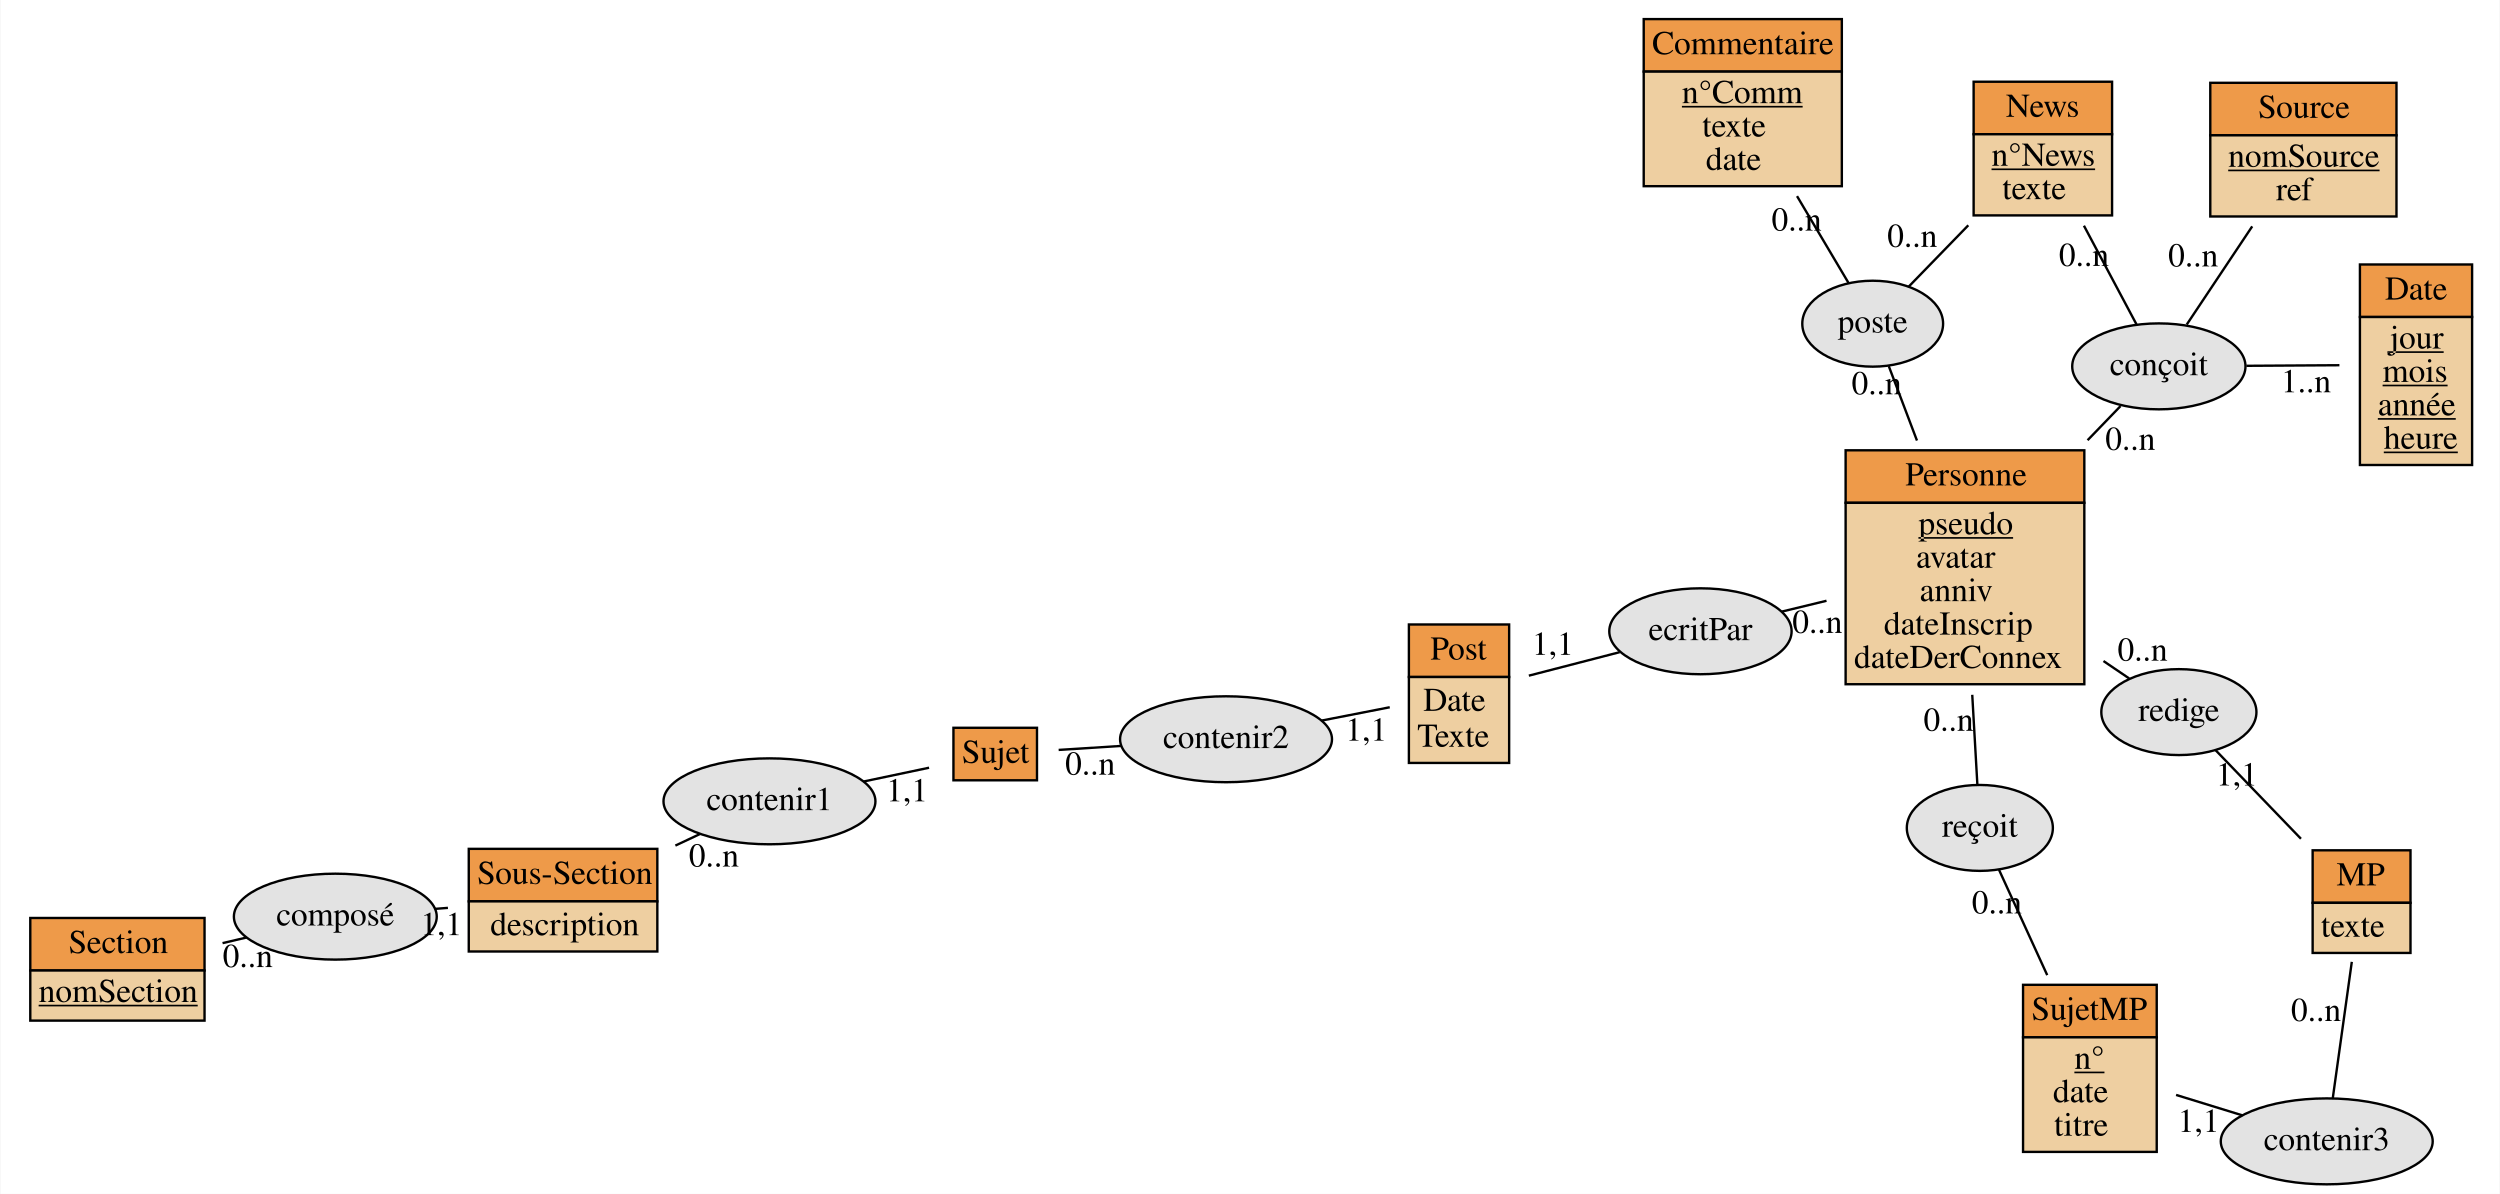
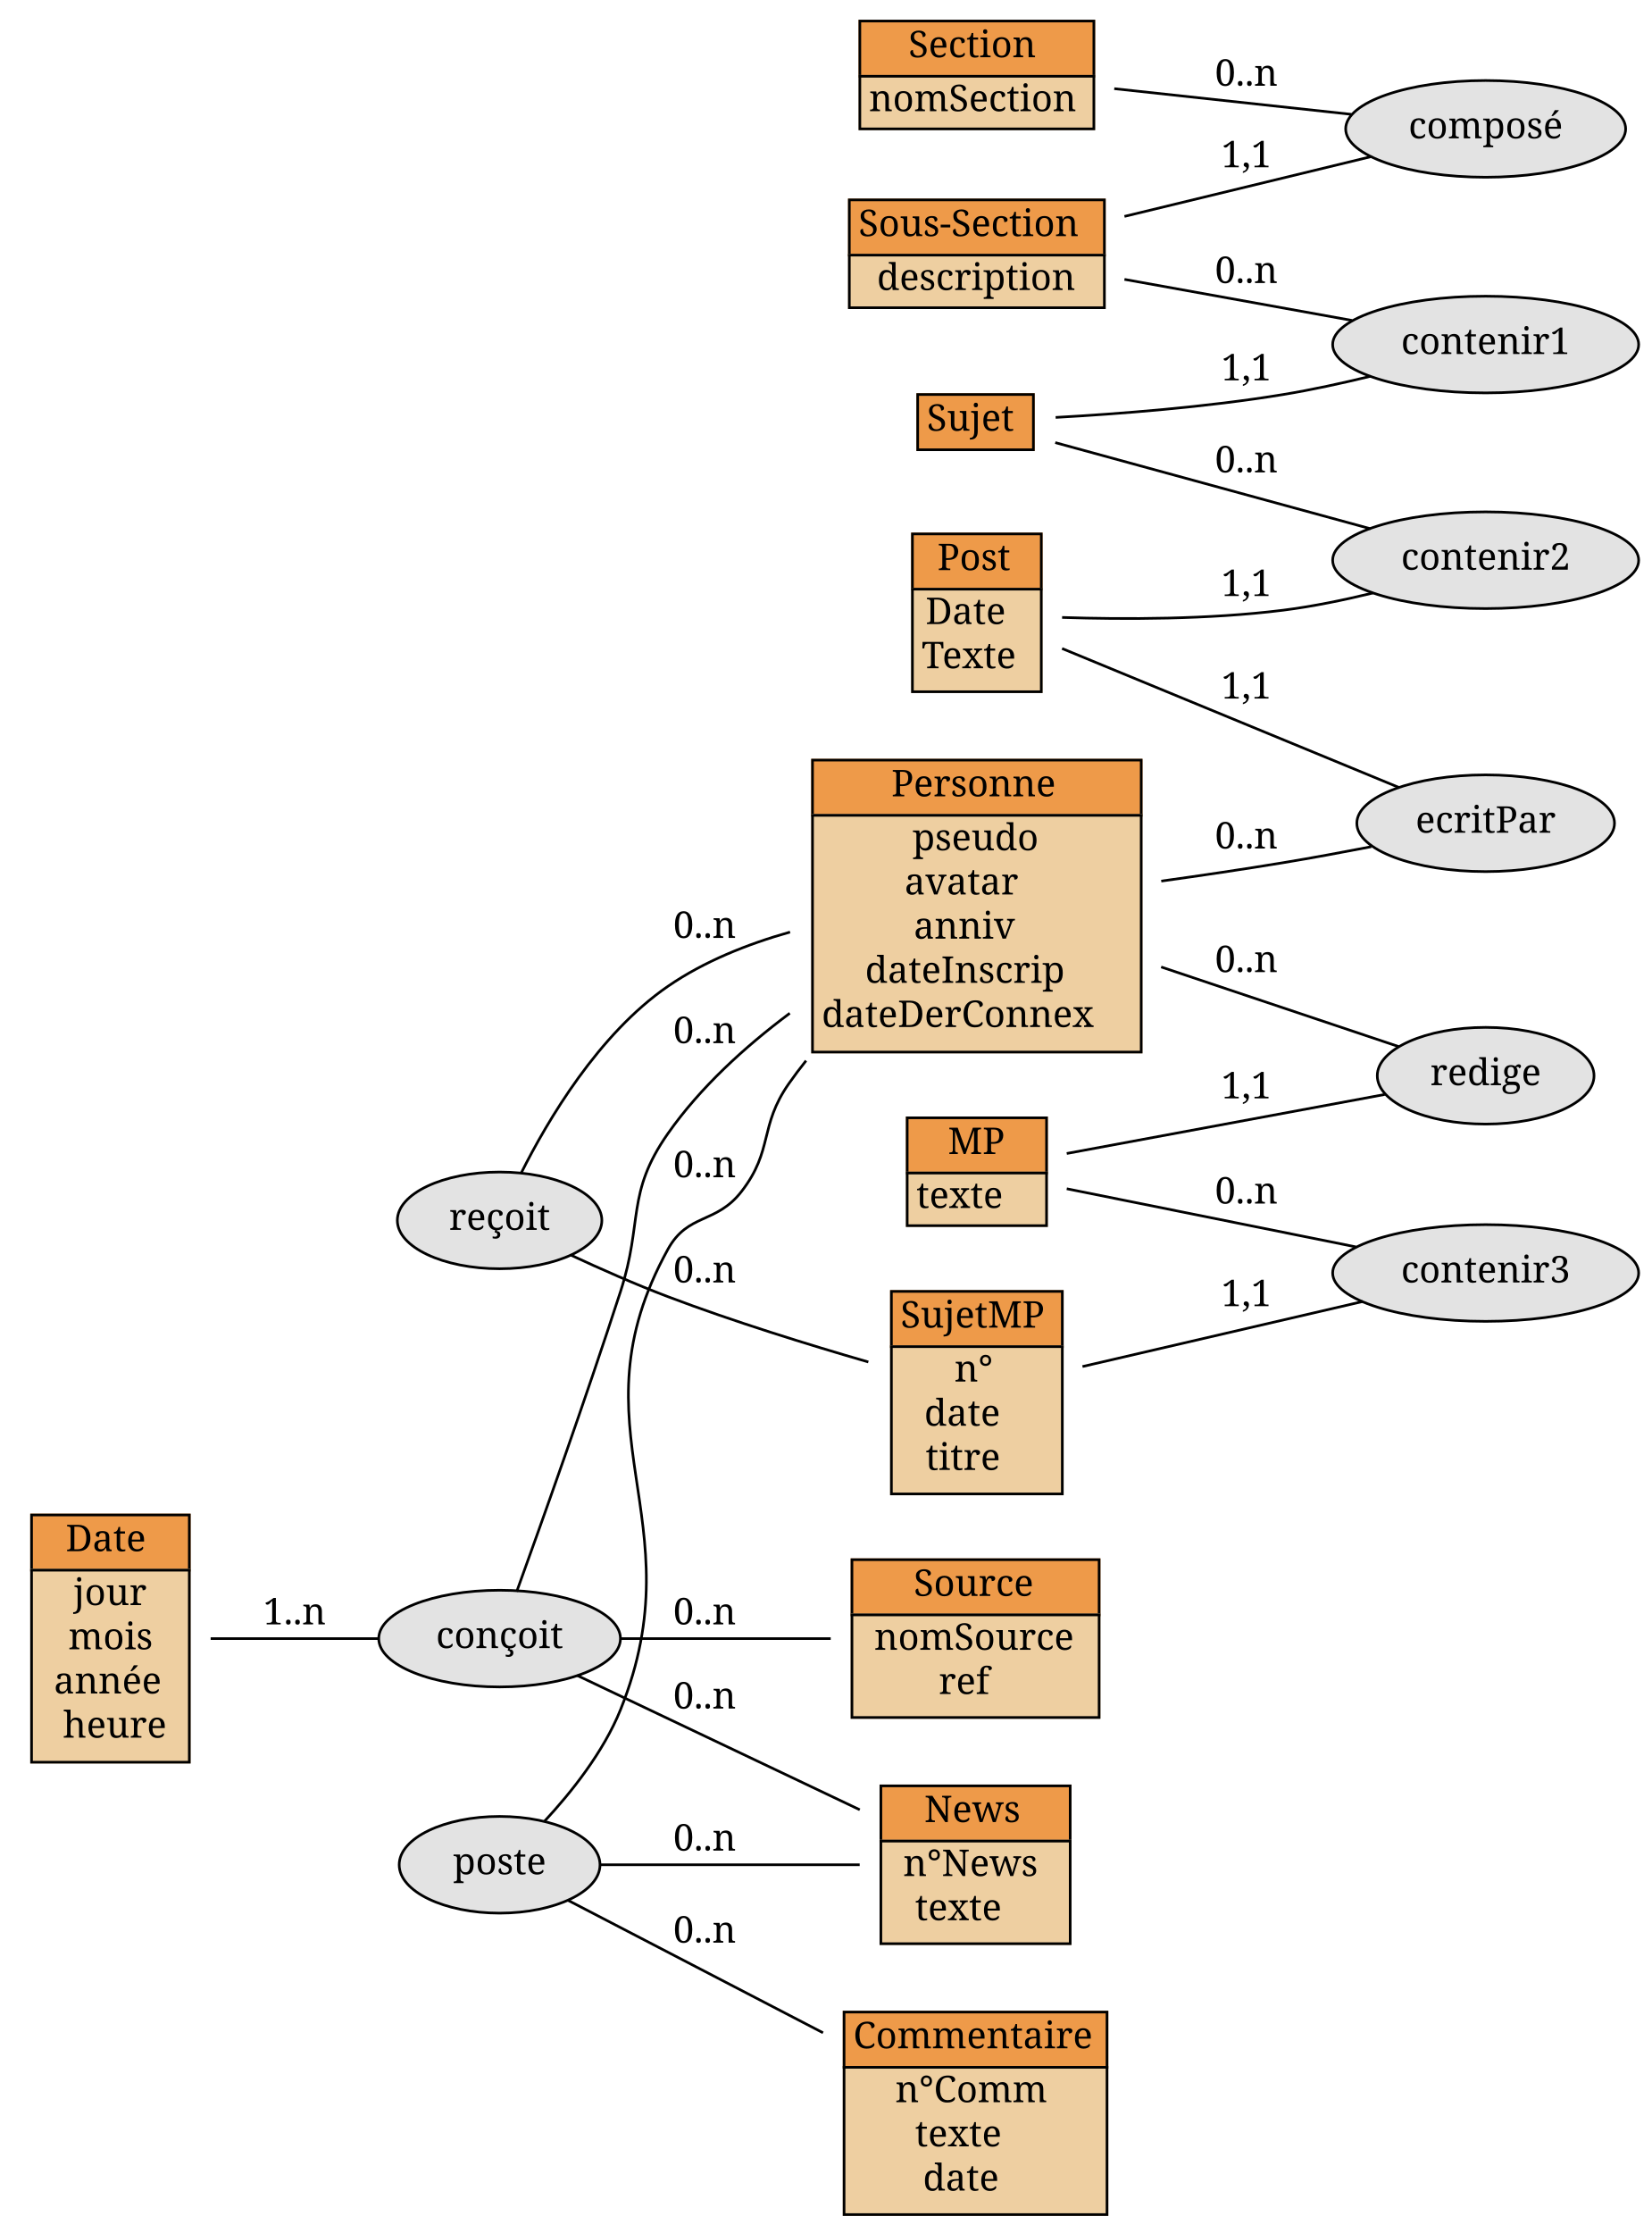
- <svg xmlns="http://www.w3.org/2000/svg" width="1047pt" height="500pt" viewBox="0.00 0.00 1046.96 500.16">
-   <g id="graph0" class="graph" transform="scale(1 1) rotate(0) translate(4 496.156)">
-     <polygon fill="white" stroke="none" points="-4,4 -4,-496.156 1042.96,-496.156 1042.96,4 -4,4" />
+ <svg xmlns="http://www.w3.org/2000/svg" width="628pt" height="849pt" viewBox="0.00 0.00 628.00 849.00">
+   <g id="graph1" class="graph" transform="scale(1 1) rotate(0) translate(4 845)">
+     <polygon fill="white" stroke="white" points="-4,5 -4,-845 625,-845 625,5 -4,5" />
    <g id="node1" class="node">
-       <polygon fill="#ee9a49" stroke="none" points="8.5,-89.585 8.5,-111.585 81.5,-111.585 81.5,-89.585 8.5,-89.585" />
-       <polygon fill="none" stroke="black" points="8.5,-89.585 8.5,-111.585 81.5,-111.585 81.5,-89.585 8.5,-89.585" />
-       <text text-anchor="start" x="24.5" y="-96.885" font-family="Times,serif" font-size="14.00">Section</text>
-       <polygon fill="#eecfa1" stroke="none" points="8.5,-68.585 8.5,-89.585 81.5,-89.585 81.5,-68.585 8.5,-68.585" />
-       <polygon fill="none" stroke="black" points="8.5,-68.585 8.5,-89.585 81.5,-89.585 81.5,-68.585 8.5,-68.585" />
-       <text text-anchor="start" x="12" y="-76.385" font-family="Times,serif" text-decoration="underline" font-size="14.00">nomSection</text>
+       <polygon fill="#ee9a49" stroke="#ee9a49" points="323,-816 323,-837 412,-837 412,-816 323,-816" />
+       <polygon fill="none" stroke="black" points="323,-816 323,-837 412,-837 412,-816 323,-816" />
+       <text text-anchor="start" x="341.5" y="-823.233" font-family="Times Roman,serif" font-size="14.00">Section</text>
+       <polygon fill="#eecfa1" stroke="#eecfa1" points="323,-796 323,-816 412,-816 412,-796 323,-796" />
+       <polygon fill="none" stroke="black" points="323,-796 323,-816 412,-816 412,-796 323,-796" />
+       <text text-anchor="start" x="326.5" y="-802.733" font-family="Times Roman,serif" font-size="14.00">nomSection</text>
    </g>
    <g id="node2" class="node">
-       <ellipse fill="#e3e3e3" stroke="black" cx="136.288" cy="-112.141" rx="42.494" ry="18" />
-       <text text-anchor="middle" x="136.288" y="-108.441" font-family="Times,serif" font-size="14.00">composé</text>
-     </g>
-     <g id="edge1" class="edge">
-       <path fill="none" stroke="black" d="M89.049,-101.047C92.429,-101.841 95.819,-102.637 99.145,-103.418" />
-       <text text-anchor="middle" x="99.597" y="-91.033" font-family="Times,serif" font-size="14.00">0..n</text>
-     </g>
-     <g id="node3" class="node">
-       <polygon fill="#ee9a49" stroke="none" points="192.193,-118.543 192.193,-140.543 271.193,-140.543 271.193,-118.543 192.193,-118.543" />
-       <polygon fill="none" stroke="black" points="192.193,-118.543 192.193,-140.543 271.193,-140.543 271.193,-118.543 192.193,-118.543" />
-       <text text-anchor="start" x="195.693" y="-125.843" font-family="Times,serif" font-size="14.00">Sous-Section</text>
-       <polygon fill="#eecfa1" stroke="none" points="192.193,-97.543 192.193,-118.543 271.193,-118.543 271.193,-97.543 192.193,-97.543" />
-       <polygon fill="none" stroke="black" points="192.193,-97.543 192.193,-118.543 271.193,-118.543 271.193,-97.543 192.193,-97.543" />
-       <text text-anchor="start" x="201.193" y="-104.343" font-family="Times,serif" font-size="14.00">description</text>
+       <ellipse fill="#e3e3e3" stroke="black" cx="561" cy="-796" rx="53.238" ry="18.385" />
+       <text text-anchor="middle" x="561" y="-792.4" font-family="Times Roman,serif" font-size="14.00">composé</text>
    </g>
    <g id="edge2" class="edge">
-       <path fill="none" stroke="black" d="M183.462,-115.82C181.616,-115.676 179.77,-115.532 177.936,-115.389" />
-       <text text-anchor="middle" x="180.699" y="-104.404" font-family="Times,serif" font-size="14.00">1,1</text>
+       <path fill="none" stroke="black" d="M419.755,-811.289C447.806,-808.253 482.138,-804.537 509.931,-801.528" />
+       <text text-anchor="middle" x="470" y="-812.4" font-family="Times Roman,serif" font-size="14.00">0..n</text>
    </g>
    <g id="node4" class="node">
-       <ellipse fill="#e3e3e3" stroke="black" cx="318.167" cy="-160.453" rx="44.393" ry="18" />
-       <text text-anchor="middle" x="318.167" y="-156.753" font-family="Times,serif" font-size="14.00">contenir1</text>
-     </g>
-     <g id="edge3" class="edge">
-       <path fill="none" stroke="black" d="M278.752,-141.913C282.242,-143.555 285.696,-145.18 289.025,-146.745" />
-       <text text-anchor="middle" x="294.888" y="-133.129" font-family="Times,serif" font-size="14.00">0..n</text>
-     </g>
-     <g id="node5" class="node">
-       <polygon fill="#ee9a49" stroke="none" points="395.243,-169.262 395.243,-191.262 430.243,-191.262 430.243,-169.262 395.243,-169.262" />
-       <polygon fill="none" stroke="black" points="395.243,-169.262 395.243,-191.262 430.243,-191.262 430.243,-169.262 395.243,-169.262" />
-       <text text-anchor="start" x="398.743" y="-176.562" font-family="Times,serif" font-size="14.00">Sujet</text>
+       <polygon fill="#ee9a49" stroke="#ee9a49" points="319,-748 319,-769 416,-769 416,-748 319,-748" />
+       <polygon fill="none" stroke="black" points="319,-748 319,-769 416,-769 416,-748 319,-748" />
+       <text text-anchor="start" x="322.5" y="-755.233" font-family="Times Roman,serif" font-size="14.00">Sous-Section</text>
+       <polygon fill="#eecfa1" stroke="#eecfa1" points="319,-728 319,-748 416,-748 416,-728 319,-728" />
+       <polygon fill="none" stroke="black" points="319,-728 319,-748 416,-748 416,-728 319,-728" />
+       <text text-anchor="start" x="329.5" y="-734.733" font-family="Times Roman,serif" font-size="14.00">description</text>
    </g>
    <g id="edge4" class="edge">
-       <path fill="none" stroke="black" d="M385.033,-174.533C376.459,-172.727 366.809,-170.695 357.564,-168.749" />
-       <text text-anchor="middle" x="375.798" y="-160.441" font-family="Times,serif" font-size="14.00">1,1</text>
+       <path fill="none" stroke="black" d="M423.634,-762.721C453.607,-769.982 489.839,-778.76 517.565,-785.477" />
+       <text text-anchor="middle" x="470" y="-781.4" font-family="Times Roman,serif" font-size="14.00">1,1</text>
    </g>
    <g id="node6" class="node">
-       <ellipse fill="#e3e3e3" stroke="black" cx="509.44" cy="-186.459" rx="44.393" ry="18" />
-       <text text-anchor="middle" x="509.44" y="-182.759" font-family="Times,serif" font-size="14.00">contenir2</text>
-     </g>
-     <g id="edge5" class="edge">
-       <path fill="none" stroke="black" d="M439.318,-181.989C447.519,-182.511 456.745,-183.1 465.744,-183.673" />
-       <text text-anchor="middle" x="452.531" y="-171.631" font-family="Times,serif" font-size="14.00">0..n</text>
+       <ellipse fill="#e3e3e3" stroke="black" cx="561" cy="-714" rx="58.188" ry="18.385" />
+       <text text-anchor="middle" x="561" y="-710.4" font-family="Times Roman,serif" font-size="14.00">contenir1</text>
+     </g>
+     <g id="edge6" class="edge">
+       <path fill="none" stroke="black" d="M423.634,-738.782C451.035,-733.839 483.666,-727.952 510.248,-723.156" />
+       <text text-anchor="middle" x="470" y="-737.4" font-family="Times Roman,serif" font-size="14.00">0..n</text>
    </g>
    <g id="node7" class="node">
-       <polygon fill="#ee9a49" stroke="none" points="586.045,-212.537 586.045,-234.537 628.045,-234.537 628.045,-212.537 586.045,-212.537" />
-       <polygon fill="none" stroke="black" points="586.045,-212.537 586.045,-234.537 628.045,-234.537 628.045,-212.537 586.045,-212.537" />
-       <text text-anchor="start" x="595.045" y="-219.837" font-family="Times,serif" font-size="14.00">Post</text>
-       <polygon fill="#eecfa1" stroke="none" points="586.045,-176.537 586.045,-212.537 628.045,-212.537 628.045,-176.537 586.045,-176.537" />
-       <polygon fill="none" stroke="black" points="586.045,-176.537 586.045,-212.537 628.045,-212.537 628.045,-176.537 586.045,-176.537" />
-       <text text-anchor="start" x="592.045" y="-198.337" font-family="Times,serif" font-size="14.00">Date </text>
-       <text text-anchor="start" x="589.545" y="-183.337" font-family="Times,serif" font-size="14.00"> Texte</text>
-     </g>
-     <g id="edge6" class="edge">
-       <path fill="none" stroke="black" d="M578.025,-199.865C569.034,-198.107 558.964,-196.139 549.369,-194.264" />
-       <text text-anchor="middle" x="568.197" y="-185.864" font-family="Times,serif" font-size="14.00">1,1</text>
-     </g>
-     <g id="node8" class="node">
-       <ellipse fill="#e3e3e3" stroke="black" cx="708.187" cy="-231.691" rx="38.194" ry="18" />
-       <text text-anchor="middle" x="708.187" y="-227.991" font-family="Times,serif" font-size="14.00">ecritPar</text>
+       <polygon fill="#ee9a49" stroke="#ee9a49" points="345,-674 345,-695 389,-695 389,-674 345,-674" />
+       <polygon fill="none" stroke="black" points="345,-674 345,-695 389,-695 389,-674 345,-674" />
+       <text text-anchor="start" x="348.5" y="-681.233" font-family="Times Roman,serif" font-size="14.00">Sujet</text>
    </g>
    <g id="edge8" class="edge">
-       <path fill="none" stroke="black" d="M636.3,-213.102C648.201,-216.18 662.031,-219.756 674.364,-222.945" />
-       <text text-anchor="middle" x="646.332" y="-221.823" font-family="Times,serif" font-size="14.00">1,1</text>
-     </g>
-     <g id="node9" class="node">
-       <polygon fill="#ee9a49" stroke="none" points="769.006,-285.511 769.006,-307.511 869.006,-307.511 869.006,-285.511 769.006,-285.511" />
-       <polygon fill="none" stroke="black" points="769.006,-285.511 769.006,-307.511 869.006,-307.511 869.006,-285.511 769.006,-285.511" />
-       <text text-anchor="start" x="794.006" y="-292.811" font-family="Times,serif" font-size="14.00">Personne</text>
-       <polygon fill="#eecfa1" stroke="none" points="769.006,-209.511 769.006,-285.511 869.006,-285.511 869.006,-209.511 769.006,-209.511" />
-       <polygon fill="none" stroke="black" points="769.006,-209.511 769.006,-285.511 869.006,-285.511 869.006,-209.511 769.006,-209.511" />
-       <text text-anchor="start" x="799.506" y="-272.311" font-family="Times,serif" text-decoration="underline" font-size="14.00">pseudo</text>
-       <text text-anchor="start" x="798.506" y="-258.311" font-family="Times,serif" font-size="14.00"> avatar </text>
-       <text text-anchor="start" x="800.006" y="-244.311" font-family="Times,serif" font-size="14.00"> anniv </text>
-       <text text-anchor="start" x="785.006" y="-230.311" font-family="Times,serif" font-size="14.00"> dateInscrip </text>
-       <text text-anchor="start" x="772.506" y="-216.311" font-family="Times,serif" font-size="14.00"> dateDerConnex </text>
-     </g>
-     <g id="edge7" class="edge">
-       <path fill="none" stroke="black" d="M761,-244.473C754.611,-242.927 748.268,-241.392 742.313,-239.95" />
-       <text text-anchor="middle" x="757.156" y="-231.011" font-family="Times,serif" font-size="14.00">0..n</text>
+       <path fill="none" stroke="black" d="M397.464,-686.294C421.172,-687.617 454.834,-690.186 484,-695 494.868,-696.794 506.463,-699.322 517.27,-701.951" />
+       <text text-anchor="middle" x="470" y="-700.4" font-family="Times Roman,serif" font-size="14.00">1,1</text>
+     </g>
+     <g id="node10" class="node">
+       <ellipse fill="#e3e3e3" stroke="black" cx="561" cy="-632" rx="58.188" ry="18.385" />
+       <text text-anchor="middle" x="561" y="-628.4" font-family="Times Roman,serif" font-size="14.00">contenir2</text>
+     </g>
+     <g id="edge10" class="edge">
+       <path fill="none" stroke="black" d="M397.312,-676.719C429.496,-667.926 480.662,-653.948 517.221,-643.96" />
+       <text text-anchor="middle" x="470" y="-665.4" font-family="Times Roman,serif" font-size="14.00">0..n</text>
+     </g>
+     <g id="node11" class="node">
+       <polygon fill="#ee9a49" stroke="#ee9a49" points="343,-621 343,-642 392,-642 392,-621 343,-621" />
+       <polygon fill="none" stroke="black" points="343,-621 343,-642 392,-642 392,-621 343,-621" />
+       <text text-anchor="start" x="352.5" y="-628.233" font-family="Times Roman,serif" font-size="14.00">Post</text>
+       <polygon fill="#eecfa1" stroke="#eecfa1" points="343,-582 343,-621 392,-621 392,-582 343,-582" />
+       <polygon fill="none" stroke="black" points="343,-582 343,-621 392,-621 392,-582 343,-582" />
+       <text text-anchor="start" x="348" y="-607.733" font-family="Times Roman,serif" font-size="14.00">Date </text>
+       <text text-anchor="start" x="346.5" y="-590.933" font-family="Times Roman,serif" font-size="14.00"> Texte</text>
+     </g>
+     <g id="edge12" class="edge">
+       <path fill="none" stroke="black" d="M399.918,-610.242C423.438,-609.482 455.784,-609.448 484,-613 495.202,-614.41 507.128,-616.866 518.165,-619.554" />
+       <text text-anchor="middle" x="470" y="-618.4" font-family="Times Roman,serif" font-size="14.00">1,1</text>
    </g>
    <g id="node14" class="node">
-       <ellipse fill="#e3e3e3" stroke="black" cx="908.617" cy="-197.831" rx="32.494" ry="18" />
-       <text text-anchor="middle" x="908.617" y="-194.131" font-family="Times,serif" font-size="14.00">redige</text>
-     </g>
-     <g id="edge13" class="edge">
-       <path fill="none" stroke="black" d="M877.024,-219.224C880.792,-216.672 884.424,-214.213 887.798,-211.928" />
-       <text text-anchor="middle" x="893.411" y="-219.376" font-family="Times,serif" font-size="14.00">0..n</text>
-     </g>
-     <g id="node10" class="node">
-       <ellipse fill="#e3e3e3" stroke="black" cx="825.235" cy="-149.313" rx="30.595" ry="18" />
-       <text text-anchor="middle" x="825.235" y="-145.613" font-family="Times,serif" font-size="14.00">reçoit</text>
-     </g>
-     <g id="edge9" class="edge">
-       <path fill="none" stroke="black" d="M824.206,-167.345C823.612,-177.764 822.83,-191.471 822.054,-205.081" />
-       <text text-anchor="middle" x="812.13" y="-190.013" font-family="Times,serif" font-size="14.00">0..n</text>
-     </g>
-     <g id="node11" class="node">
-       <polygon fill="#ee9a49" stroke="none" points="843.338,-61.585 843.338,-83.585 899.338,-83.585 899.338,-61.585 843.338,-61.585" />
-       <polygon fill="none" stroke="black" points="843.338,-61.585 843.338,-83.585 899.338,-83.585 899.338,-61.585 843.338,-61.585" />
-       <text text-anchor="start" x="846.838" y="-68.885" font-family="Times,serif" font-size="14.00">SujetMP</text>
-       <polygon fill="#eecfa1" stroke="none" points="843.338,-13.585 843.338,-61.585 899.338,-61.585 899.338,-13.585 843.338,-13.585" />
-       <polygon fill="none" stroke="black" points="843.338,-13.585 843.338,-61.585 899.338,-61.585 899.338,-13.585 843.338,-13.585" />
-       <text text-anchor="start" x="864.838" y="-48.385" font-family="Times,serif" text-decoration="underline" font-size="14.00">n°</text>
-       <text text-anchor="start" x="855.838" y="-34.385" font-family="Times,serif" font-size="14.00"> date </text>
-       <text text-anchor="start" x="856.338" y="-20.385" font-family="Times,serif" font-size="14.00"> titre </text>
-     </g>
-     <g id="edge10" class="edge">
-       <path fill="none" stroke="black" d="M833.266,-131.767C838.838,-119.592 846.485,-102.885 853.464,-87.637" />
-       <text text-anchor="middle" x="832.365" y="-113.502" font-family="Times,serif" font-size="14.00">0..n</text>
-     </g>
-     <g id="node12" class="node">
-       <ellipse fill="#e3e3e3" stroke="black" cx="970.565" cy="-18" rx="44.393" ry="18" />
-       <text text-anchor="middle" x="970.565" y="-14.3" font-family="Times,serif" font-size="14.00">contenir3</text>
-     </g>
-     <g id="edge12" class="edge">
-       <path fill="none" stroke="black" d="M907.442,-37.457C916.53,-34.656 926.272,-31.653 935.317,-28.865" />
-       <text text-anchor="middle" x="916.88" y="-21.961" font-family="Times,serif" font-size="14.00">1,1</text>
-     </g>
-     <g id="node13" class="node">
-       <polygon fill="#ee9a49" stroke="none" points="964.654,-117.936 964.654,-139.936 1005.65,-139.936 1005.65,-117.936 964.654,-117.936" />
-       <polygon fill="none" stroke="black" points="964.654,-117.936 964.654,-139.936 1005.65,-139.936 1005.65,-117.936 964.654,-117.936" />
-       <text text-anchor="start" x="974.654" y="-125.236" font-family="Times,serif" font-size="14.00">MP</text>
-       <polygon fill="#eecfa1" stroke="none" points="964.654,-96.936 964.654,-117.936 1005.65,-117.936 1005.65,-96.936 964.654,-96.936" />
-       <polygon fill="none" stroke="black" points="964.654,-96.936 964.654,-117.936 1005.65,-117.936 1005.65,-96.936 964.654,-96.936" />
-       <text text-anchor="start" x="968.154" y="-103.736" font-family="Times,serif" font-size="14.00"> texte </text>
-     </g>
-     <g id="edge11" class="edge">
-       <path fill="none" stroke="black" d="M981.063,-93.205C978.568,-75.332 975.306,-51.96 973.084,-36.046" />
-       <text text-anchor="middle" x="966.074" y="-68.425" font-family="Times,serif" font-size="14.00">0..n</text>
+       <ellipse fill="#e3e3e3" stroke="black" cx="561" cy="-532" rx="48.998" ry="18.385" />
+       <text text-anchor="middle" x="561" y="-528.4" font-family="Times Roman,serif" font-size="14.00">ecritPar</text>
+     </g>
+     <g id="edge16" class="edge">
+       <path fill="none" stroke="black" d="M399.909,-598.429C435.692,-583.674 492.535,-560.233 528.253,-545.504" />
+       <text text-anchor="middle" x="470" y="-579.4" font-family="Times Roman,serif" font-size="14.00">1,1</text>
+     </g>
+     <g id="node15" class="node">
+       <polygon fill="#ee9a49" stroke="#ee9a49" points="305,-535 305,-556 430,-556 430,-535 305,-535" />
+       <polygon fill="none" stroke="black" points="305,-535 305,-556 430,-556 430,-535 305,-535" />
+       <text text-anchor="start" x="335" y="-542.233" font-family="Times Roman,serif" font-size="14.00">Personne</text>
+       <polygon fill="#eecfa1" stroke="#eecfa1" points="305,-445 305,-535 430,-535 430,-445 305,-445" />
+       <polygon fill="none" stroke="black" points="305,-445 305,-535 430,-535 430,-445 305,-445" />
+       <text text-anchor="start" x="343" y="-521.733" font-family="Times Roman,serif" font-size="14.00">pseudo</text>
+       <text text-anchor="start" x="340" y="-504.933" font-family="Times Roman,serif" font-size="14.00"> avatar </text>
+       <text text-anchor="start" x="343.5" y="-488.133" font-family="Times Roman,serif" font-size="14.00"> anniv </text>
+       <text text-anchor="start" x="325" y="-471.333" font-family="Times Roman,serif" font-size="14.00"> dateInscrip </text>
+       <text text-anchor="start" x="308.5" y="-454.533" font-family="Times Roman,serif" font-size="14.00"> dateDerConnex </text>
    </g>
    <g id="edge14" class="edge">
-       <path fill="none" stroke="black" d="M959.757,-144.769C947.976,-156.993 934.28,-171.204 924.027,-181.842" />
-       <text text-anchor="middle" x="932.892" y="-167.105" font-family="Times,serif" font-size="14.00">1,1</text>
-     </g>
-     <g id="node15" class="node">
-       <ellipse fill="#e3e3e3" stroke="black" cx="900.228" cy="-342.673" rx="36.294" ry="18" />
-       <text text-anchor="middle" x="900.228" y="-338.973" font-family="Times,serif" font-size="14.00">conçoit</text>
-     </g>
-     <g id="edge15" class="edge">
-       <path fill="none" stroke="black" d="M884.181,-326.046C880.021,-321.734 875.309,-316.852 870.368,-311.732" />
-       <text text-anchor="middle" x="888.275" y="-307.689" font-family="Times,serif" font-size="14.00">0..n</text>
-     </g>
-     <g id="node16" class="node">
-       <polygon fill="#ee9a49" stroke="none" points="921.776,-439.467 921.776,-461.467 999.776,-461.467 999.776,-439.467 921.776,-439.467" />
-       <polygon fill="none" stroke="black" points="921.776,-439.467 921.776,-461.467 999.776,-461.467 999.776,-439.467 921.776,-439.467" />
-       <text text-anchor="start" x="941.776" y="-446.767" font-family="Times,serif" font-size="14.00">Source</text>
-       <polygon fill="#eecfa1" stroke="none" points="921.776,-405.467 921.776,-439.467 999.776,-439.467 999.776,-405.467 921.776,-405.467" />
-       <polygon fill="none" stroke="black" points="921.776,-405.467 921.776,-439.467 999.776,-439.467 999.776,-405.467 921.776,-405.467" />
-       <text text-anchor="start" x="925.276" y="-426.267" font-family="Times,serif" font-size="14.00"> </text>
-       <text text-anchor="start" x="929.276" y="-426.267" font-family="Times,serif" text-decoration="underline" font-size="14.00">nomSource</text>
-       <text text-anchor="start" x="992.276" y="-426.267" font-family="Times,serif" font-size="14.00"> </text>
-       <text text-anchor="start" x="949.276" y="-412.267" font-family="Times,serif" font-size="14.00"> ref </text>
-     </g>
-     <g id="edge16" class="edge">
-       <path fill="none" stroke="black" d="M911.902,-360.179C919.669,-371.825 930.101,-387.469 939.333,-401.313" />
-       <text text-anchor="middle" x="914.618" y="-384.546" font-family="Times,serif" font-size="14.00">0..n</text>
+       <path fill="none" stroke="black" d="M437.629,-510.003C452.942,-512.138 469.033,-514.521 484,-517 494.883,-518.803 506.588,-520.966 517.505,-523.082" />
+       <text text-anchor="middle" x="470" y="-522.4" font-family="Times Roman,serif" font-size="14.00">0..n</text>
+     </g>
+     <g id="node26" class="node">
+       <ellipse fill="#e3e3e3" stroke="black" cx="561" cy="-436" rx="41.217" ry="18.385" />
+       <text text-anchor="middle" x="561" y="-432.4" font-family="Times Roman,serif" font-size="14.00">redige</text>
+     </g>
+     <g id="edge26" class="edge">
+       <path fill="none" stroke="black" d="M437.587,-477.35C468.464,-467.004 503.205,-455.364 527.942,-447.076" />
+       <text text-anchor="middle" x="470" y="-475.4" font-family="Times Roman,serif" font-size="14.00">0..n</text>
    </g>
    <g id="node18" class="node">
-       <polygon fill="#ee9a49" stroke="none" points="822.632,-439.918 822.632,-461.918 880.632,-461.918 880.632,-439.918 822.632,-439.918" />
-       <polygon fill="none" stroke="black" points="822.632,-439.918 822.632,-461.918 880.632,-461.918 880.632,-439.918 822.632,-439.918" />
-       <text text-anchor="start" x="836.132" y="-447.218" font-family="Times,serif" font-size="14.00">News</text>
-       <polygon fill="#eecfa1" stroke="none" points="822.632,-405.918 822.632,-439.918 880.632,-439.918 880.632,-405.918 822.632,-405.918" />
-       <polygon fill="none" stroke="black" points="822.632,-405.918 822.632,-439.918 880.632,-439.918 880.632,-405.918 822.632,-405.918" />
-       <text text-anchor="start" x="826.132" y="-426.718" font-family="Times,serif" font-size="14.00"> </text>
-       <text text-anchor="start" x="830.132" y="-426.718" font-family="Times,serif" text-decoration="underline" font-size="14.00">n°News</text>
-       <text text-anchor="start" x="873.132" y="-426.718" font-family="Times,serif" font-size="14.00"> </text>
-       <text text-anchor="start" x="834.632" y="-412.718" font-family="Times,serif" font-size="14.00"> texte </text>
-     </g>
-     <g id="edge17" class="edge">
-       <path fill="none" stroke="black" d="M890.859,-360.266C884.625,-371.97 876.252,-387.692 868.842,-401.604" />
-       <text text-anchor="middle" x="868.85" y="-384.735" font-family="Times,serif" font-size="14.00">0..n</text>
-     </g>
-     <g id="node17" class="node">
-       <polygon fill="#ee9a49" stroke="none" points="984.464,-363.353 984.464,-385.353 1031.46,-385.353 1031.46,-363.353 984.464,-363.353" />
-       <polygon fill="none" stroke="black" points="984.464,-363.353 984.464,-385.353 1031.46,-385.353 1031.46,-363.353 984.464,-363.353" />
-       <text text-anchor="start" x="994.964" y="-370.653" font-family="Times,serif" font-size="14.00">Date</text>
-       <polygon fill="#eecfa1" stroke="none" points="984.464,-301.353 984.464,-363.353 1031.46,-363.353 1031.46,-301.353 984.464,-301.353" />
-       <polygon fill="none" stroke="black" points="984.464,-301.353 984.464,-363.353 1031.46,-363.353 1031.46,-301.353 984.464,-301.353" />
-       <text text-anchor="start" x="992.964" y="-350.153" font-family="Times,serif" font-size="14.00"> </text>
-       <text text-anchor="start" x="996.964" y="-350.153" font-family="Times,serif" text-decoration="underline" font-size="14.00">jour</text>
-       <text text-anchor="start" x="1018.96" y="-350.153" font-family="Times,serif" font-size="14.00"> </text>
-       <text text-anchor="start" x="989.964" y="-336.153" font-family="Times,serif" font-size="14.00"> </text>
-       <text text-anchor="start" x="993.964" y="-336.153" font-family="Times,serif" text-decoration="underline" font-size="14.00">mois</text>
-       <text text-anchor="start" x="1021.96" y="-336.153" font-family="Times,serif" font-size="14.00"> </text>
-       <text text-anchor="start" x="987.964" y="-322.153" font-family="Times,serif" font-size="14.00"> </text>
-       <text text-anchor="start" x="991.964" y="-322.153" font-family="Times,serif" text-decoration="underline" font-size="14.00">année</text>
-       <text text-anchor="start" x="1023.96" y="-322.153" font-family="Times,serif" font-size="14.00"> </text>
-       <text text-anchor="start" x="990.464" y="-308.153" font-family="Times,serif" font-size="14.00"> </text>
-       <text text-anchor="start" x="994.464" y="-308.153" font-family="Times,serif" text-decoration="underline" font-size="14.00">heure</text>
-     </g>
-     <g id="edge18" class="edge">
-       <path fill="none" stroke="black" d="M975.87,-343.153C963.637,-343.076 949.553,-342.986 936.88,-342.906" />
-       <text text-anchor="middle" x="961.875" y="-331.829" font-family="Times,serif" font-size="14.00">1..n</text>
+       <ellipse fill="#e3e3e3" stroke="black" cx="186" cy="-381" rx="38.891" ry="18.385" />
+       <text text-anchor="middle" x="186" y="-377.4" font-family="Times Roman,serif" font-size="14.00">reçoit</text>
+     </g>
+     <g id="edge19" class="edge">
+       <path fill="none" stroke="black" d="M194.154,-398.89C204.335,-419.201 223.669,-451.863 250,-470 263.758,-479.477 280.254,-486.057 296.461,-490.626" />
+       <text text-anchor="middle" x="264" y="-488.4" font-family="Times Roman,serif" font-size="14.00">0..n</text>
    </g>
    <g id="node19" class="node">
-       <ellipse fill="#e3e3e3" stroke="black" cx="780.347" cy="-360.55" rx="29.497" ry="18" />
-       <text text-anchor="middle" x="780.347" y="-356.85" font-family="Times,serif" font-size="14.00">poste</text>
-     </g>
-     <g id="edge19" class="edge">
-       <path fill="none" stroke="black" d="M787.081,-342.777C790.412,-333.983 794.628,-322.856 798.894,-311.595" />
-       <text text-anchor="middle" x="781.988" y="-330.986" font-family="Times,serif" font-size="14.00">0..n</text>
+       <polygon fill="#ee9a49" stroke="#ee9a49" points="335,-333 335,-354 400,-354 400,-333 335,-333" />
+       <polygon fill="none" stroke="black" points="335,-333 335,-354 400,-354 400,-333 335,-333" />
+       <text text-anchor="start" x="338.5" y="-340.233" font-family="Times Roman,serif" font-size="14.00">SujetMP</text>
+       <polygon fill="#eecfa1" stroke="#eecfa1" points="335,-277 335,-333 400,-333 400,-277 335,-277" />
+       <polygon fill="none" stroke="black" points="335,-277 335,-333 400,-333 400,-277 335,-277" />
+       <text text-anchor="start" x="359" y="-319.733" font-family="Times Roman,serif" font-size="14.00">n°</text>
+       <text text-anchor="start" x="347.5" y="-302.933" font-family="Times Roman,serif" font-size="14.00"> date </text>
+       <text text-anchor="start" x="348" y="-286.133" font-family="Times Roman,serif" font-size="14.00"> titre </text>
    </g>
    <g id="edge20" class="edge">
-       <path fill="none" stroke="black" d="M795.465,-376.11C802.74,-383.597 811.745,-392.865 820.398,-401.771" />
-       <text text-anchor="middle" x="796.931" y="-392.741" font-family="Times,serif" font-size="14.00">0..n</text>
-     </g>
-     <g id="node20" class="node">
-       <polygon fill="#ee9a49" stroke="none" points="684.42,-466.156 684.42,-488.156 767.42,-488.156 767.42,-466.156 684.42,-466.156" />
-       <polygon fill="none" stroke="black" points="684.42,-466.156 684.42,-488.156 767.42,-488.156 767.42,-466.156 684.42,-466.156" />
-       <text text-anchor="start" x="687.92" y="-473.456" font-family="Times,serif" font-size="14.00">Commentaire</text>
-       <polygon fill="#eecfa1" stroke="none" points="684.42,-418.156 684.42,-466.156 767.42,-466.156 767.42,-418.156 684.42,-418.156" />
-       <polygon fill="none" stroke="black" points="684.42,-418.156 684.42,-466.156 767.42,-466.156 767.42,-418.156 684.42,-418.156" />
-       <text text-anchor="start" x="696.42" y="-452.956" font-family="Times,serif" font-size="14.00"> </text>
-       <text text-anchor="start" x="700.42" y="-452.956" font-family="Times,serif" text-decoration="underline" font-size="14.00">n°Comm</text>
-       <text text-anchor="start" x="751.42" y="-452.956" font-family="Times,serif" font-size="14.00"> </text>
-       <text text-anchor="start" x="708.92" y="-438.956" font-family="Times,serif" font-size="14.00"> texte </text>
-       <text text-anchor="start" x="710.42" y="-424.956" font-family="Times,serif" font-size="14.00"> date </text>
-     </g>
-     <g id="edge21" class="edge">
-       <path fill="none" stroke="black" d="M770.273,-377.536C764.202,-387.77 756.207,-401.25 748.649,-413.992" />
-       <text text-anchor="middle" x="748.461" y="-399.564" font-family="Times,serif" font-size="14.00">0..n</text>
+       <path fill="none" stroke="black" d="M213.085,-367.807C224.364,-362.556 237.679,-356.665 250,-352 274.943,-342.555 303.549,-333.719 326.232,-327.164" />
+       <text text-anchor="middle" x="264" y="-357.4" font-family="Times Roman,serif" font-size="14.00">0..n</text>
+     </g>
+     <g id="node22" class="node">
+       <ellipse fill="#e3e3e3" stroke="black" cx="561" cy="-361" rx="58.188" ry="18.385" />
+       <text text-anchor="middle" x="561" y="-357.4" font-family="Times Roman,serif" font-size="14.00">contenir3</text>
+     </g>
+     <g id="edge24" class="edge">
+       <path fill="none" stroke="black" d="M407.669,-325.433C438.779,-332.65 481.719,-342.61 514.247,-350.155" />
+       <text text-anchor="middle" x="470" y="-348.4" font-family="Times Roman,serif" font-size="14.00">1,1</text>
+     </g>
+     <g id="node23" class="node">
+       <polygon fill="#ee9a49" stroke="#ee9a49" points="341,-399 341,-420 394,-420 394,-399 341,-399" />
+       <polygon fill="none" stroke="black" points="341,-399 341,-420 394,-420 394,-399 341,-399" />
+       <text text-anchor="start" x="356.5" y="-406.233" font-family="Times Roman,serif" font-size="14.00">MP</text>
+       <polygon fill="#eecfa1" stroke="#eecfa1" points="341,-379 341,-399 394,-399 394,-379 341,-379" />
+       <polygon fill="none" stroke="black" points="341,-379 341,-399 394,-399 394,-379 341,-379" />
+       <text text-anchor="start" x="344.5" y="-385.733" font-family="Times Roman,serif" font-size="14.00"> texte </text>
+     </g>
+     <g id="edge22" class="edge">
+       <path fill="none" stroke="black" d="M401.683,-393.028C432.309,-386.871 477.306,-377.825 511.675,-370.916" />
+       <text text-anchor="middle" x="470" y="-387.4" font-family="Times Roman,serif" font-size="14.00">0..n</text>
+     </g>
+     <g id="edge28" class="edge">
+       <path fill="none" stroke="black" d="M401.683,-406.436C435.687,-412.746 487.409,-422.344 522.628,-428.879" />
+       <text text-anchor="middle" x="470" y="-427.4" font-family="Times Roman,serif" font-size="14.00">1,1</text>
+     </g>
+     <g id="node29" class="node">
+       <ellipse fill="#e3e3e3" stroke="black" cx="186" cy="-222" rx="45.962" ry="18.385" />
+       <text text-anchor="middle" x="186" y="-218.4" font-family="Times Roman,serif" font-size="14.00">conçoit</text>
+     </g>
+     <g id="edge31" class="edge">
+       <path fill="none" stroke="black" d="M192.5,-239.85C201.646,-265.142 218.683,-312.906 232,-354 240.583,-380.485 234.018,-391.203 250,-414 262.278,-431.514 279.198,-446.945 296.358,-459.76" />
+       <text text-anchor="middle" x="264" y="-448.4" font-family="Times Roman,serif" font-size="14.00">0..n</text>
+     </g>
+     <g id="node30" class="node">
+       <polygon fill="#ee9a49" stroke="#ee9a49" points="320,-231 320,-252 414,-252 414,-231 320,-231" />
+       <polygon fill="none" stroke="black" points="320,-231 320,-252 414,-252 414,-231 320,-231" />
+       <text text-anchor="start" x="343.5" y="-238.233" font-family="Times Roman,serif" font-size="14.00">Source</text>
+       <polygon fill="#eecfa1" stroke="#eecfa1" points="320,-192 320,-231 414,-231 414,-192 320,-192" />
+       <polygon fill="none" stroke="black" points="320,-192 320,-231 414,-231 414,-192 320,-192" />
+       <text text-anchor="start" x="323.5" y="-217.733" font-family="Times Roman,serif" font-size="14.00"> </text>
+       <text text-anchor="start" x="328.5" y="-217.733" font-family="Times Roman,serif" font-size="14.00">nomSource</text>
+       <text text-anchor="start" x="405.5" y="-217.733" font-family="Times Roman,serif" font-size="14.00"> </text>
+       <text text-anchor="start" x="353" y="-200.933" font-family="Times Roman,serif" font-size="14.00"> ref </text>
+     </g>
+     <g id="edge32" class="edge">
+       <path fill="none" stroke="black" d="M232.142,-222C256.441,-222 286.409,-222 311.918,-222" />
+       <text text-anchor="middle" x="264" y="-227.4" font-family="Times Roman,serif" font-size="14.00">0..n</text>
+     </g>
+     <g id="node32" class="node">
+       <polygon fill="#ee9a49" stroke="#ee9a49" points="331,-145 331,-166 403,-166 403,-145 331,-145" />
+       <polygon fill="none" stroke="black" points="331,-145 331,-166 403,-166 403,-145 331,-145" />
+       <text text-anchor="start" x="347.5" y="-152.233" font-family="Times Roman,serif" font-size="14.00">News</text>
+       <polygon fill="#eecfa1" stroke="#eecfa1" points="331,-106 331,-145 403,-145 403,-106 331,-106" />
+       <polygon fill="none" stroke="black" points="331,-106 331,-145 403,-145 403,-106 331,-106" />
+       <text text-anchor="start" x="334.5" y="-131.733" font-family="Times Roman,serif" font-size="14.00"> </text>
+       <text text-anchor="start" x="339.5" y="-131.733" font-family="Times Roman,serif" font-size="14.00">n°News</text>
+       <text text-anchor="start" x="394.5" y="-131.733" font-family="Times Roman,serif" font-size="14.00"> </text>
+       <text text-anchor="start" x="344" y="-114.933" font-family="Times Roman,serif" font-size="14.00"> texte </text>
+     </g>
+     <g id="edge33" class="edge">
+       <path fill="none" stroke="black" d="M215.484,-207.991C244.634,-194.141 289.593,-172.779 322.975,-156.918" />
+       <text text-anchor="middle" x="264" y="-195.4" font-family="Times Roman,serif" font-size="14.00">0..n</text>
+     </g>
+     <g id="node31" class="node">
+       <polygon fill="#ee9a49" stroke="#ee9a49" points="8,-248 8,-269 68,-269 68,-248 8,-248" />
+       <polygon fill="none" stroke="black" points="8,-248 8,-269 68,-269 68,-248 8,-248" />
+       <text text-anchor="start" x="21" y="-255.233" font-family="Times Roman,serif" font-size="14.00">Date</text>
+       <polygon fill="#eecfa1" stroke="#eecfa1" points="8,-175 8,-248 68,-248 68,-175 8,-175" />
+       <polygon fill="none" stroke="black" points="8,-175 8,-248 68,-248 68,-175 8,-175" />
+       <text text-anchor="start" x="19" y="-234.733" font-family="Times Roman,serif" font-size="14.00"> </text>
+       <text text-anchor="start" x="24" y="-234.733" font-family="Times Roman,serif" font-size="14.00">jour</text>
+       <text text-anchor="start" x="52" y="-234.733" font-family="Times Roman,serif" font-size="14.00"> </text>
+       <text text-anchor="start" x="17" y="-217.933" font-family="Times Roman,serif" font-size="14.00"> </text>
+       <text text-anchor="start" x="22" y="-217.933" font-family="Times Roman,serif" font-size="14.00">mois</text>
+       <text text-anchor="start" x="54" y="-217.933" font-family="Times Roman,serif" font-size="14.00"> </text>
+       <text text-anchor="start" x="11.5" y="-201.133" font-family="Times Roman,serif" font-size="14.00"> </text>
+       <text text-anchor="start" x="16.5" y="-201.133" font-family="Times Roman,serif" font-size="14.00">année</text>
+       <text text-anchor="start" x="59.5" y="-201.133" font-family="Times Roman,serif" font-size="14.00"> </text>
+       <text text-anchor="start" x="15" y="-184.333" font-family="Times Roman,serif" font-size="14.00"> </text>
+       <text text-anchor="start" x="20" y="-184.333" font-family="Times Roman,serif" font-size="14.00">heure</text>
+     </g>
+     <g id="edge35" class="edge">
+       <path fill="none" stroke="black" d="M76.114,-222C95.556,-222 119.358,-222 139.833,-222" />
+       <text text-anchor="middle" x="108" y="-227.4" font-family="Times Roman,serif" font-size="14.00">1..n</text>
+     </g>
+     <g id="node36" class="node">
+       <ellipse fill="#e3e3e3" stroke="black" cx="186" cy="-136" rx="38.184" ry="18.385" />
+       <text text-anchor="middle" x="186" y="-132.4" font-family="Times Roman,serif" font-size="14.00">poste</text>
+     </g>
+     <g id="edge38" class="edge">
+       <path fill="none" stroke="black" d="M202.96,-152.425C213.207,-163.444 225.506,-178.852 232,-195 261.173,-267.542 212.264,-301.521 250,-370 257.638,-383.861 268.306,-379.49 278,-392 290.19,-407.731 284.594,-416.692 296,-433 298.054,-435.937 300.249,-438.85 302.548,-441.723" />
+       <text text-anchor="middle" x="264" y="-397.4" font-family="Times Roman,serif" font-size="14.00">0..n</text>
+     </g>
+     <g id="edge39" class="edge">
+       <path fill="none" stroke="black" d="M224.385,-136C253.234,-136 292.8,-136 322.939,-136" />
+       <text text-anchor="middle" x="264" y="-141.4" font-family="Times Roman,serif" font-size="14.00">0..n</text>
+     </g>
+     <g id="node37" class="node">
+       <polygon fill="#ee9a49" stroke="#ee9a49" points="317,-59 317,-80 417,-80 417,-59 317,-59" />
+       <polygon fill="none" stroke="black" points="317,-59 317,-80 417,-80 417,-59 317,-59" />
+       <text text-anchor="start" x="320.5" y="-66.233" font-family="Times Roman,serif" font-size="14.00">Commentaire</text>
+       <polygon fill="#eecfa1" stroke="#eecfa1" points="317,-3 317,-59 417,-59 417,-3 317,-3" />
+       <polygon fill="none" stroke="black" points="317,-3 317,-59 417,-59 417,-3 317,-3" />
+       <text text-anchor="start" x="331.5" y="-45.733" font-family="Times Roman,serif" font-size="14.00"> </text>
+       <text text-anchor="start" x="336.5" y="-45.733" font-family="Times Roman,serif" font-size="14.00">n°Comm</text>
+       <text text-anchor="start" x="397.5" y="-45.733" font-family="Times Roman,serif" font-size="14.00"> </text>
+       <text text-anchor="start" x="344" y="-28.933" font-family="Times Roman,serif" font-size="14.00"> texte </text>
+       <text text-anchor="start" x="347" y="-12.133" font-family="Times Roman,serif" font-size="14.00"> date </text>
+     </g>
+     <g id="edge40" class="edge">
+       <path fill="none" stroke="black" d="M211.933,-122.532C237.152,-109.435 276.33,-89.088 308.995,-72.124" />
+       <text text-anchor="middle" x="264" y="-106.4" font-family="Times Roman,serif" font-size="14.00">0..n</text>
    </g>
  </g>
</svg>
